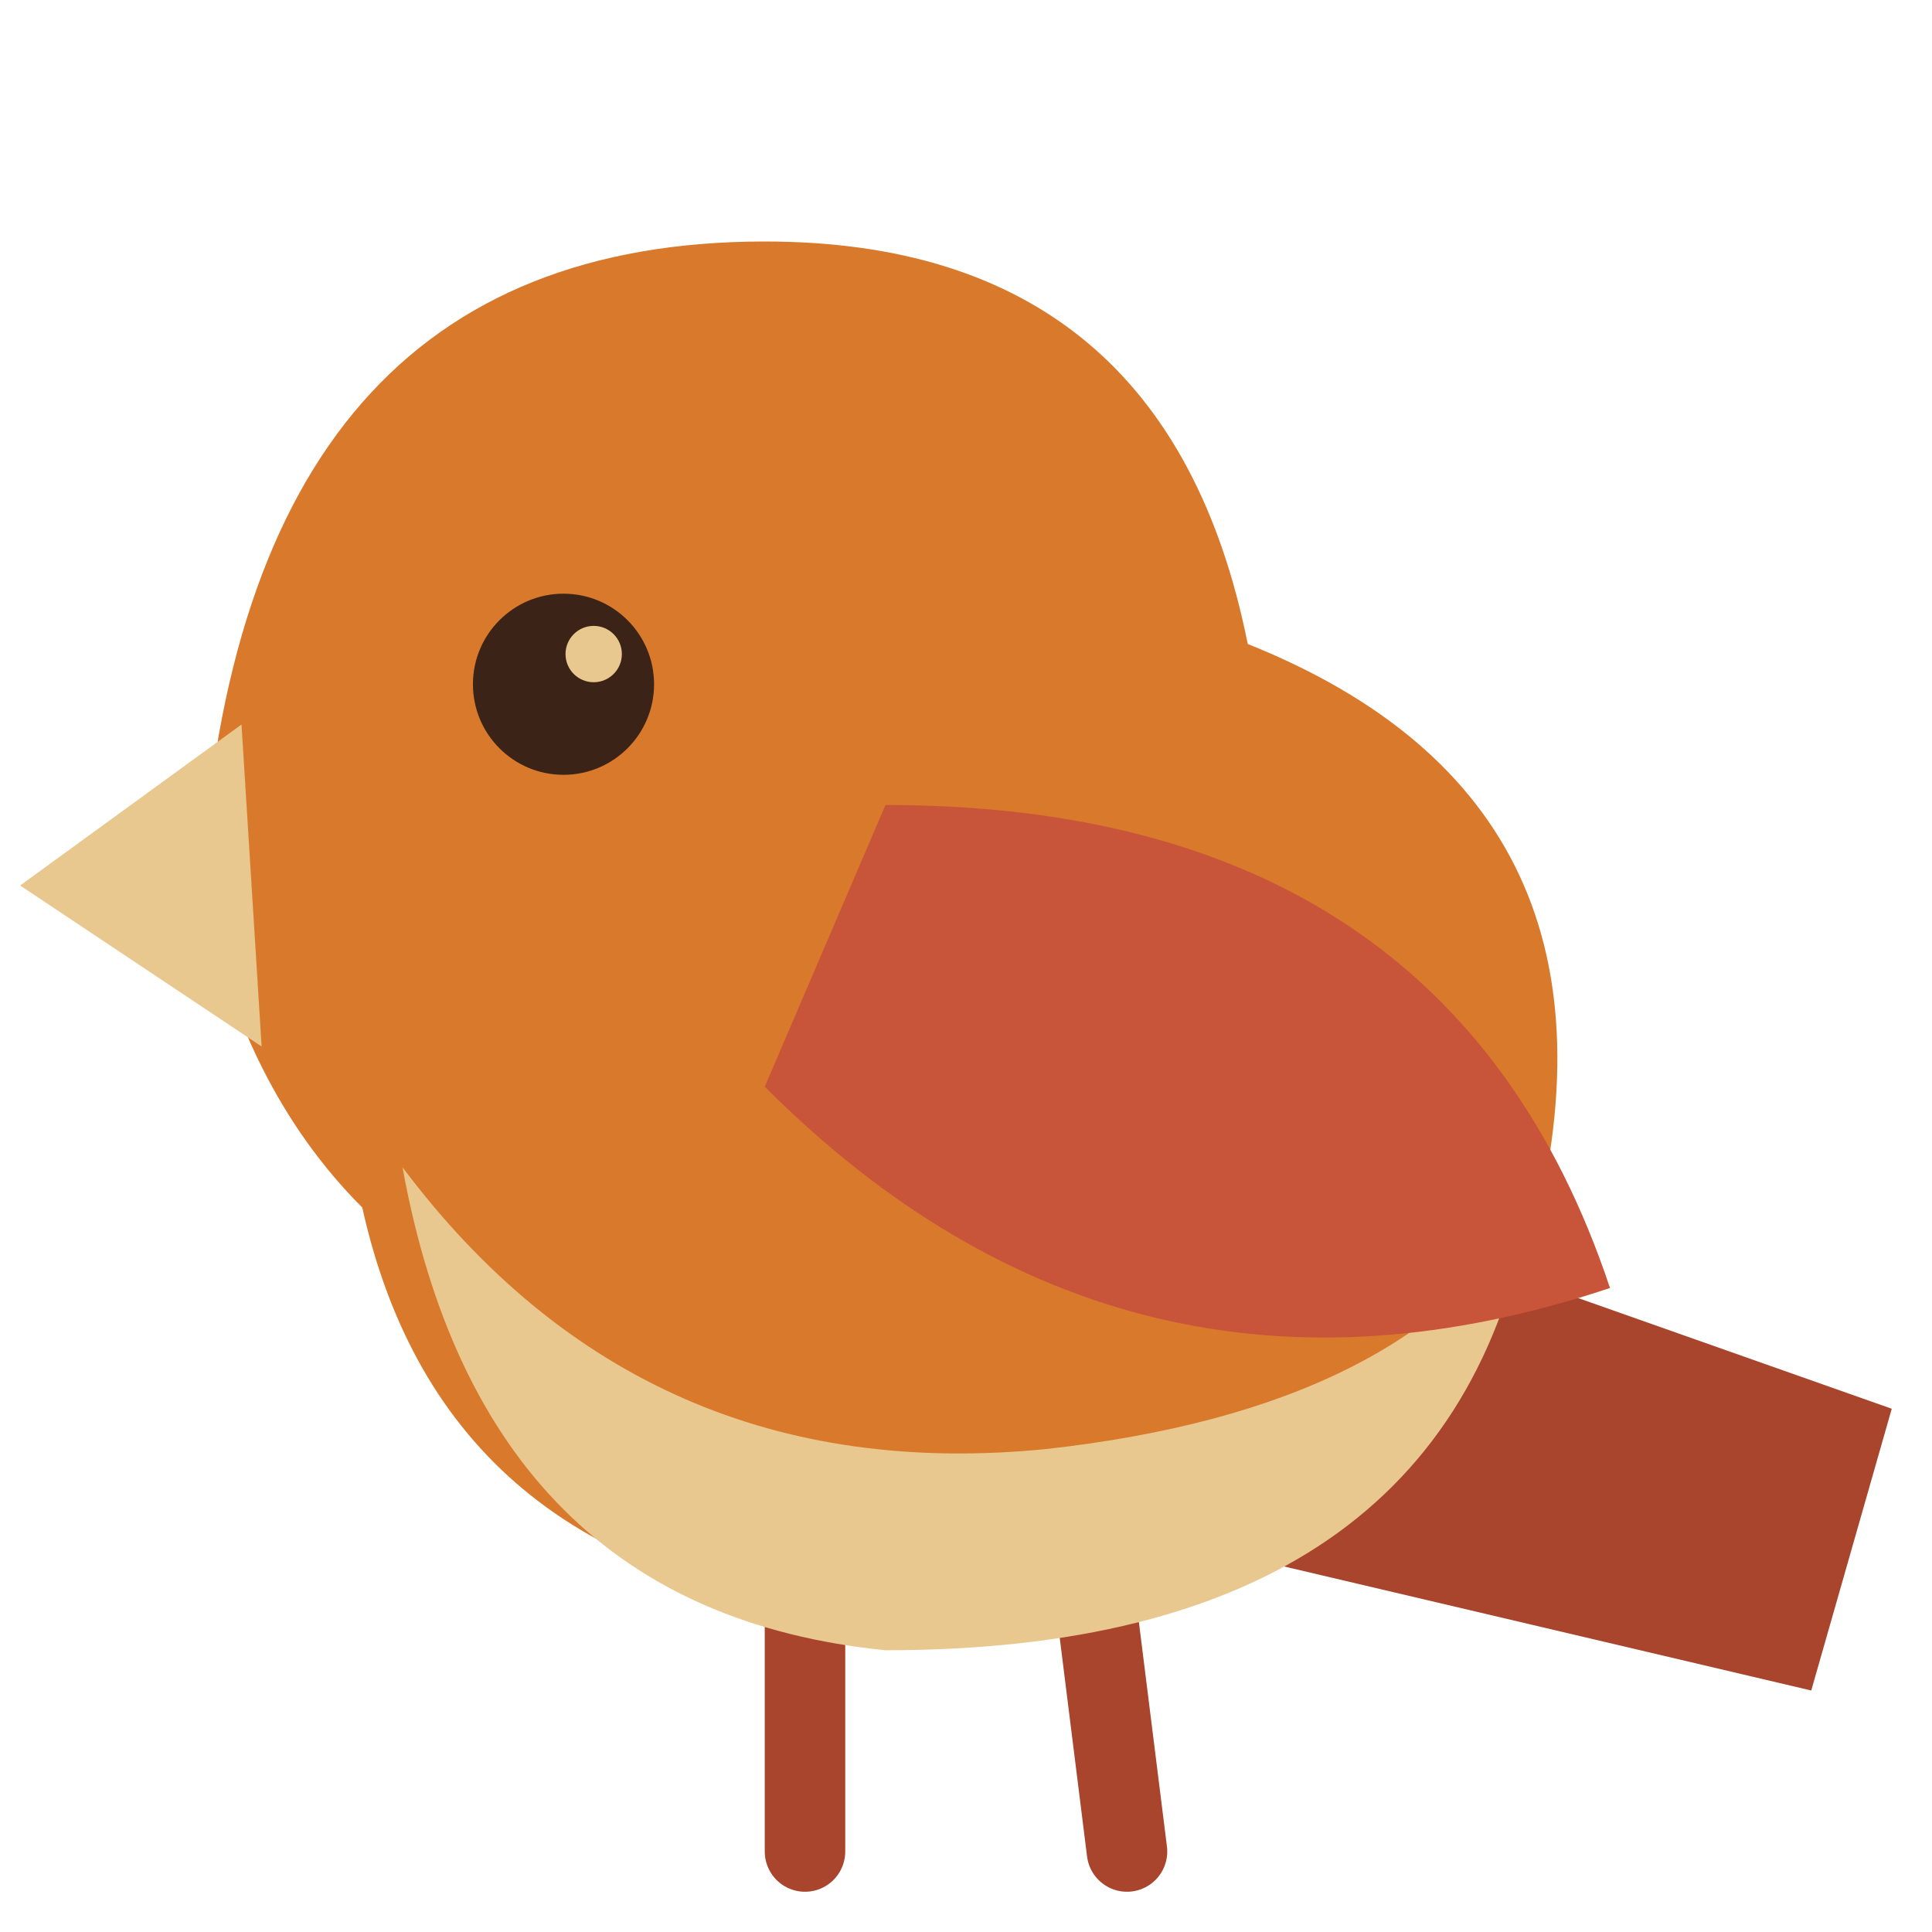
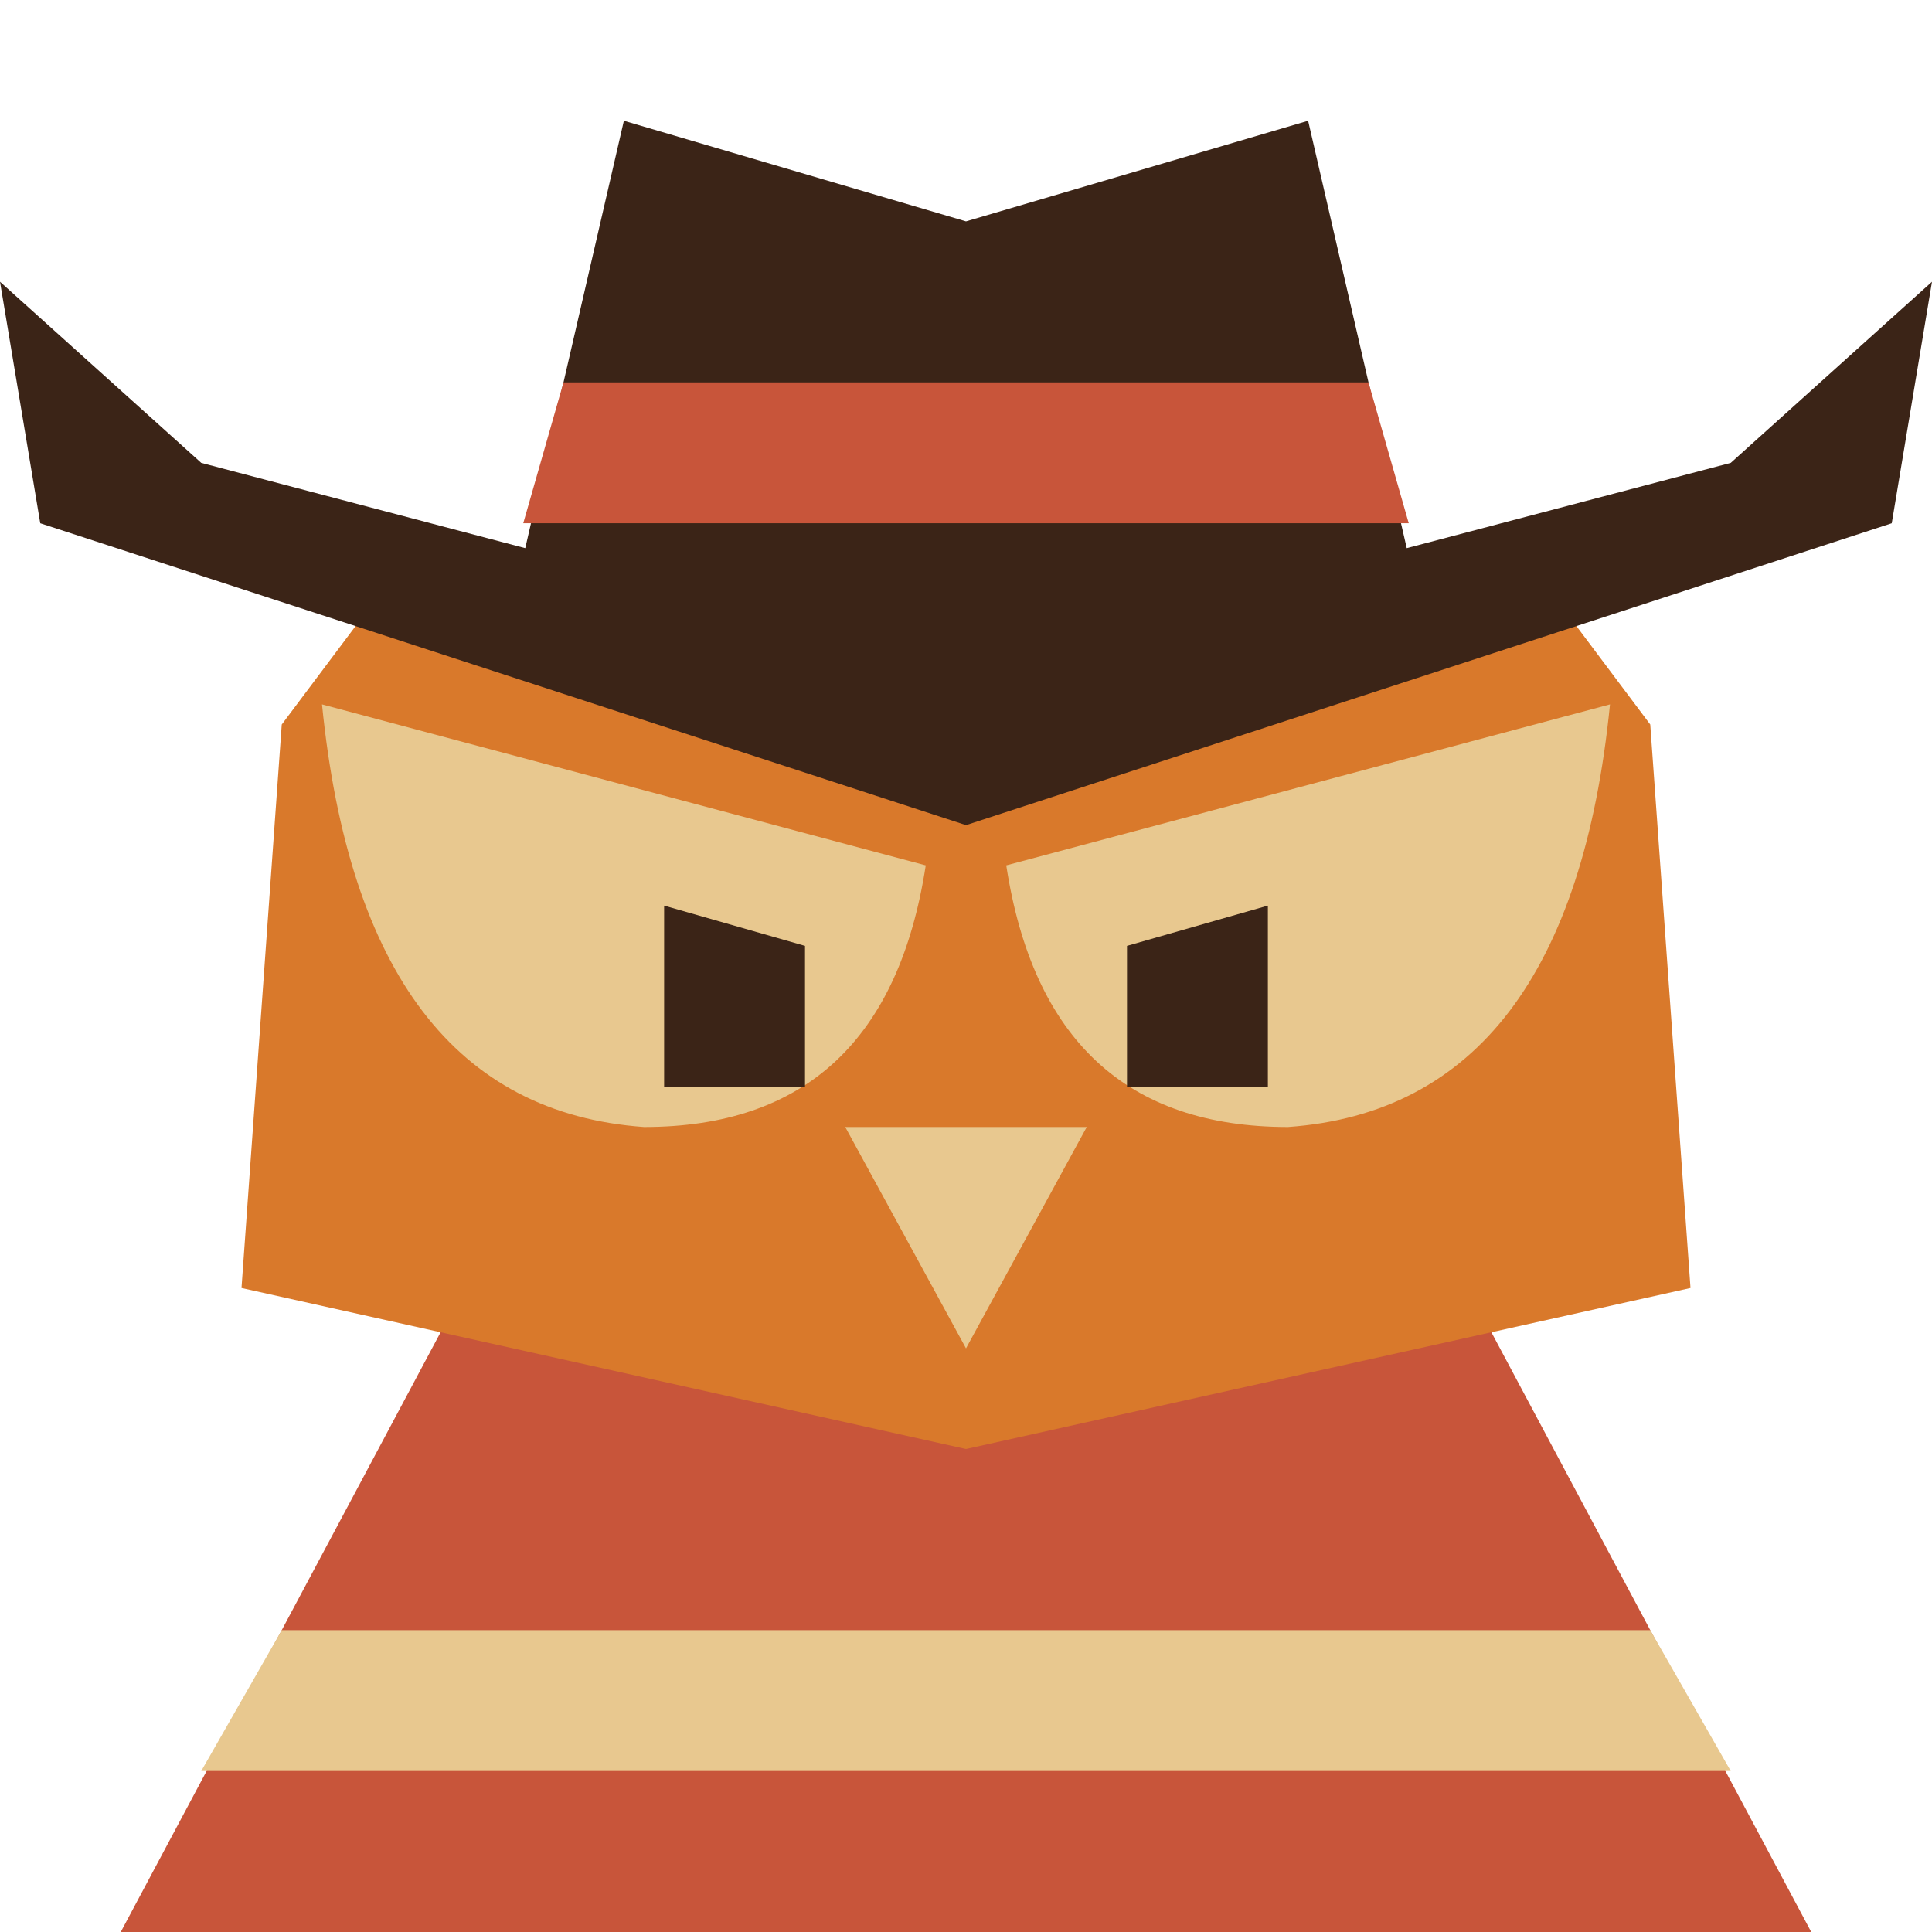
<svg xmlns="http://www.w3.org/2000/svg" viewBox="0 0 96 96">
-   <path d="M60 58 L94 70 L90 84 L56 76 Z" fill="#a8452c" />
-   <path d="M40 76 L40 92 M54 76 L56 92" stroke="#a8452c" stroke-width="4" stroke-linecap="round" fill="none" />
-   <path d="M10 44 Q12 12 38 12 Q58 12 62 32 Q82 40 76 62 Q68 82 42 80 Q22 78 18 60 Q12 54 10 44 Z" fill="#d9792b" />
-   <path d="M20 58 Q32 74 52 72 Q70 70 76 60 Q72 82 44 82 Q24 80 20 58 Z" fill="#e8c88f" />
-   <path d="M44 40 Q72 40 80 64 Q56 72 38 54 Z" fill="#c8553a" />
-   <path d="M12 36 L1 44 L13 52 Z" fill="#e8c88f" />
-   <circle cx="28" cy="34" r="4.5" fill="#3b2417" />
-   <circle cx="29.5" cy="32.5" r="1.4" fill="#e8c88f" />
+   <path d="M6 96 L22 66 L74 66 L90 96 Z" fill="#c8553a" />
+   <path d="M14 81 L82 81 L86 88 L10 88 Z" fill="#e8c88f" />
+   <path d="M14 36 L20 28 L76 28 L82 36 L84 64 L48 72 L12 64 Z" fill="#d9792b" />
+   <path d="M25 32 L31 6 L48 11 L65 6 L71 32 L48 37 Z" fill="#3b2417" />
+   <path d="M28 19 L68 19 L70 26 L26 26 Z" fill="#c8553a" />
+   <path d="M0 14 L10 23 L48 33 L86 23 L96 14 L94 26 L48 41 L2 26 Z" fill="#3b2417" />
+   <g id="e">
+     <path d="M16 35 L46 43 Q44 56 32 56 Q18 55 16 35 Z" fill="#e8c88f" />
+     <path d="M33 45 L40 47 L40 54 L33 54 Z" fill="#3b2417" />
+   </g>
+   <use href="#e" transform="translate(96 0) scale(-1 1)" />
+   <path d="M42 56 L54 56 L48 67 Z" fill="#e8c88f" />
</svg>
